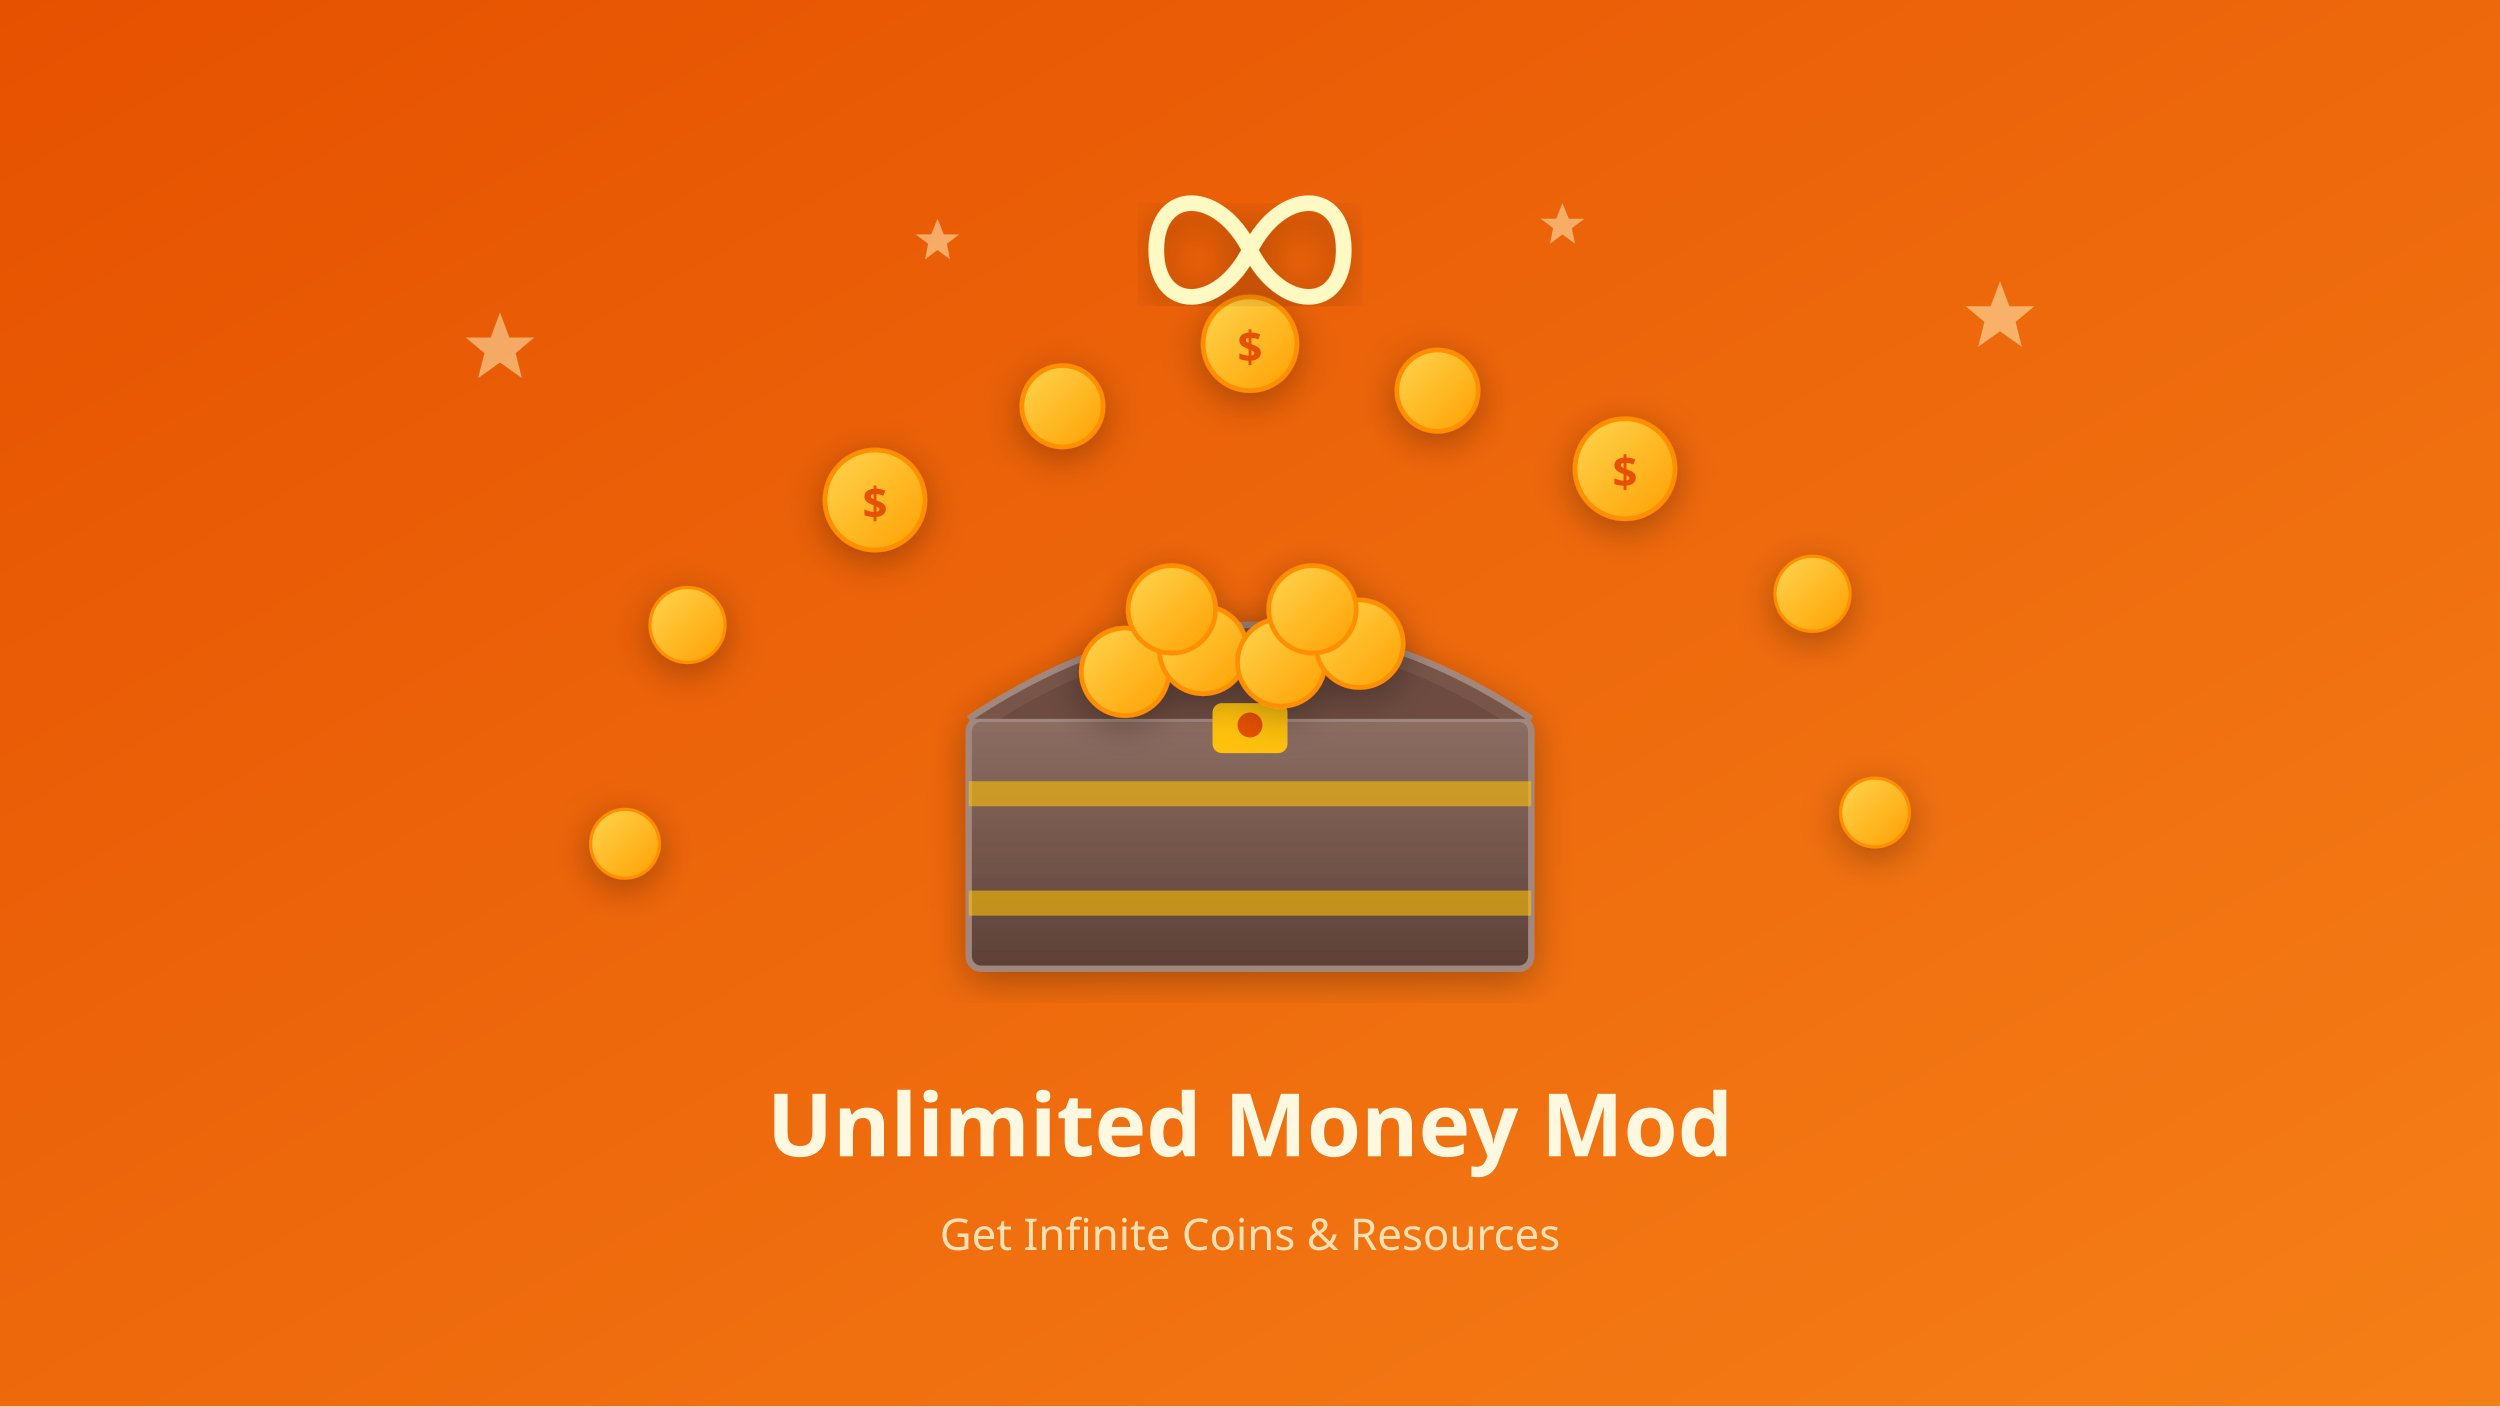
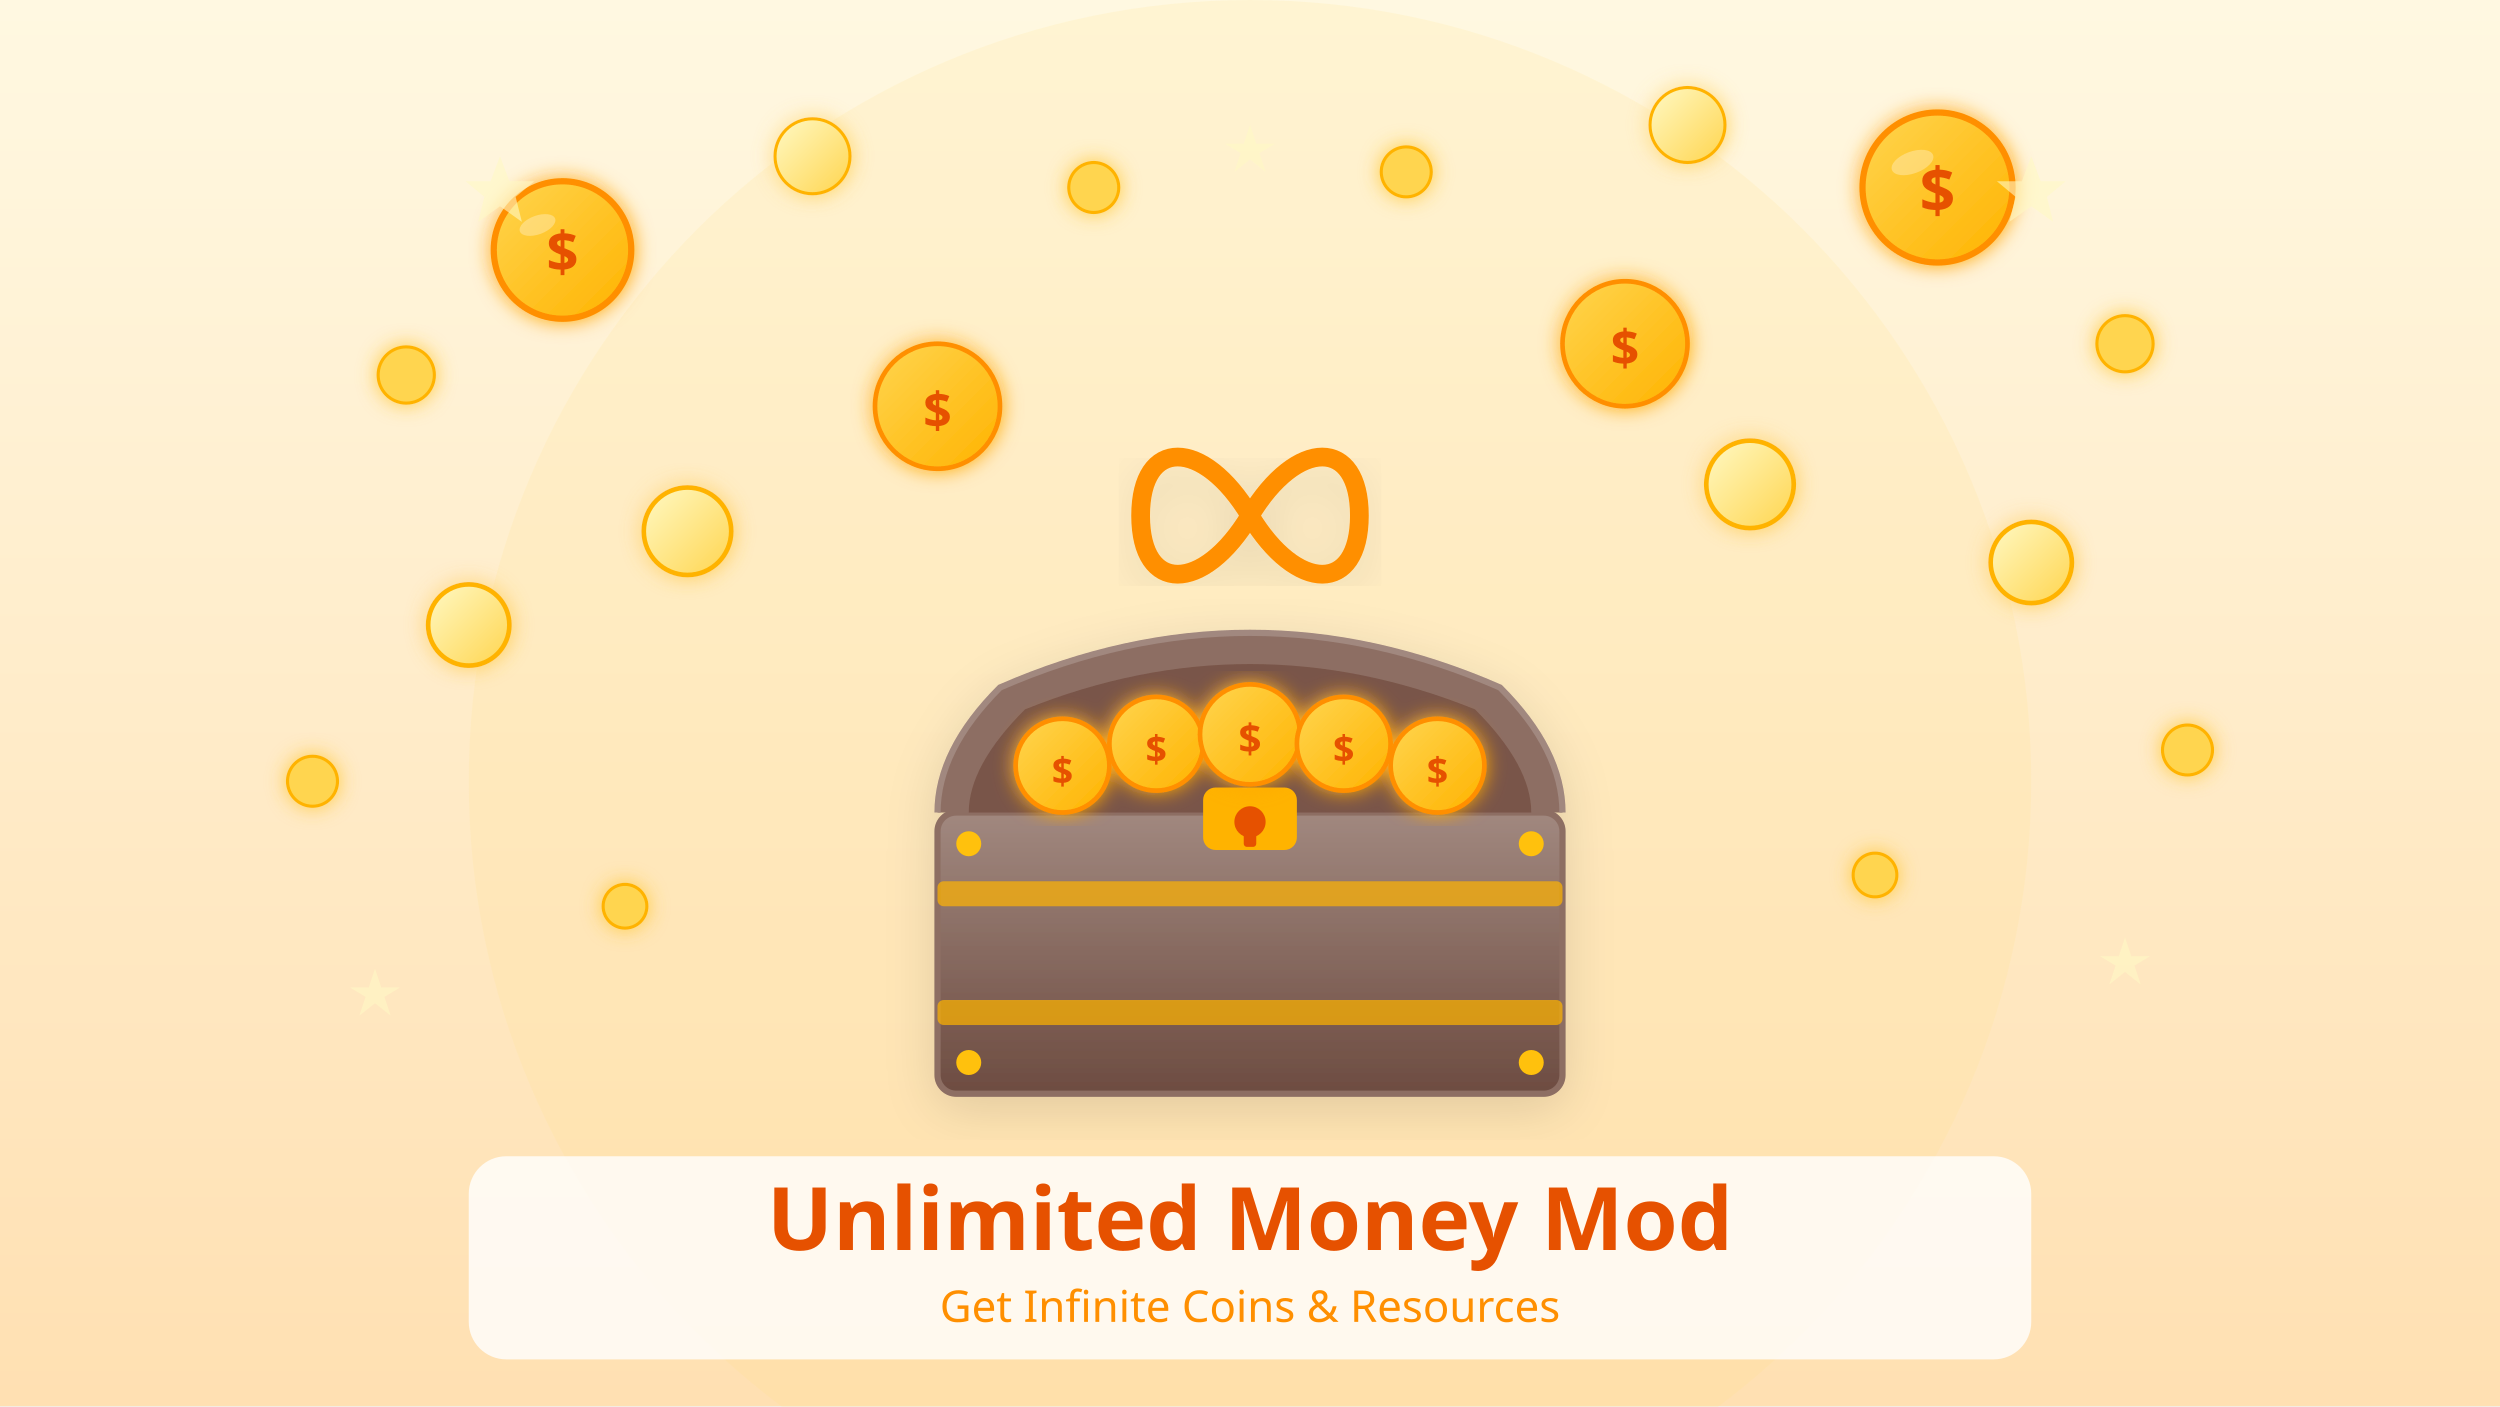
<svg xmlns="http://www.w3.org/2000/svg" viewBox="0 0 800 450" width="800" height="450">
  <defs>
-     <linearGradient id="bg" x1="0" y1="0" x2="1" y2="1">
-       <stop offset="0%" stop-color="#E65100" />
-       <stop offset="100%" stop-color="#F57F17" />
+     <linearGradient id="bg-um" x1="0" y1="0" x2="0" y2="1">
+       <stop offset="0%" stop-color="#FFF8E1" />
+       <stop offset="100%" stop-color="#FFE0B2" />
    </linearGradient>
-     <linearGradient id="chest" x1="0" y1="0" x2="0" y2="1">
-       <stop offset="0%" stop-color="#8D6E63" />
-       <stop offset="100%" stop-color="#5D4037" />
+     <linearGradient id="chest-um" x1="0" y1="0" x2="0" y2="1">
+       <stop offset="0%" stop-color="#A1887F" />
+       <stop offset="100%" stop-color="#6D4C41" />
    </linearGradient>
-     <linearGradient id="coin" x1="0" y1="0" x2="1" y2="1">
+     <linearGradient id="coin-um" x1="0" y1="0" x2="1" y2="1">
      <stop offset="0%" stop-color="#FFD54F" />
-       <stop offset="100%" stop-color="#FFA000" />
+       <stop offset="100%" stop-color="#FFB300" />
    </linearGradient>
-     <filter id="s">
-       <feDropShadow dx="0" dy="3" stdDeviation="6" flood-color="#000" flood-opacity="0.3" />
+     <linearGradient id="coin-shine" x1="0" y1="0" x2="1" y2="1">
+       <stop offset="0%" stop-color="#FFF9C4" />
+       <stop offset="100%" stop-color="#FFD54F" />
+     </linearGradient>
+     <filter id="s-um">
+       <feDropShadow dx="0" dy="4" stdDeviation="8" flood-color="#000" flood-opacity="0.12" />
+     </filter>
+     <filter id="coin-glow">
+       <feGaussianBlur stdDeviation="3" result="blur" />
+       <feMerge>
+         <feMergeNode in="blur" />
+         <feMergeNode in="SourceGraphic" />
+       </feMerge>
    </filter>
  </defs>
-   <rect width="800" height="450" fill="url(#bg)" />
-   <g transform="translate(400, 230)" filter="url(#s)">
-     <rect x="-90" y="0" width="180" height="80" rx="4" fill="url(#chest)" />
-     <rect x="-90" y="0" width="180" height="80" rx="4" fill="none" stroke="#A1887F" stroke-width="2" />
-     <rect x="-90" y="20" width="180" height="8" fill="#FFC107" opacity="0.6" />
-     <rect x="-90" y="55" width="180" height="8" fill="#FFC107" opacity="0.6" />
-     <path d="M-90,0 Q0,-60 90,0" fill="#795548" stroke="#A1887F" stroke-width="2" />
-     <path d="M-80,0 Q0,-50 80,0" fill="#6D4C41" />
-     <rect x="-12" y="-5" width="24" height="16" rx="3" fill="#FFC107" />
-     <circle cx="0" cy="2" r="4" fill="#E65100" />
+   <rect width="800" height="450" fill="url(#bg-um)" />
+   <circle cx="400" cy="250" r="250" fill="#FFE082" opacity="0.15" />
+   <g transform="translate(400, 260)" filter="url(#s-um)">
+     <rect x="-100" y="0" width="200" height="90" rx="6" fill="url(#chest-um)" />
+     <rect x="-100" y="0" width="200" height="90" rx="6" fill="none" stroke="#8D6E63" stroke-width="2" />
+     <rect x="-100" y="22" width="200" height="8" rx="2" fill="#FFB300" opacity="0.7" />
+     <rect x="-100" y="60" width="200" height="8" rx="2" fill="#FFB300" opacity="0.7" />
+     <circle cx="-90" cy="10" r="4" fill="#FFC107" />
+     <circle cx="90" cy="10" r="4" fill="#FFC107" />
+     <circle cx="-90" cy="80" r="4" fill="#FFC107" />
+     <circle cx="90" cy="80" r="4" fill="#FFC107" />
+     <path d="M-100,0 Q-100,-20 -80,-40 Q0,-75 80,-40 Q100,-20 100,0" fill="#8D6E63" stroke="#A1887F" stroke-width="2" />
+     <path d="M-90,0 Q-90,-15 -72,-33 Q0,-62 72,-33 Q90,-15 90,0" fill="#795548" />
+     <rect x="-15" y="-8" width="30" height="20" rx="4" fill="#FFB300" />
+     <circle cx="0" cy="3" r="5" fill="#E65100" />
+     <rect x="-2" y="3" width="4" height="8" rx="1" fill="#E65100" />
  </g>
-   <g filter="url(#s)">
-     <circle cx="360" cy="215" r="14" fill="url(#coin)" stroke="#FF8F00" stroke-width="1.5" />
-     <circle cx="385" cy="208" r="14" fill="url(#coin)" stroke="#FF8F00" stroke-width="1.5" />
-     <circle cx="410" cy="212" r="14" fill="url(#coin)" stroke="#FF8F00" stroke-width="1.5" />
-     <circle cx="435" cy="206" r="14" fill="url(#coin)" stroke="#FF8F00" stroke-width="1.5" />
-     <circle cx="375" cy="195" r="14" fill="url(#coin)" stroke="#FF8F00" stroke-width="1.5" />
-     <circle cx="420" cy="195" r="14" fill="url(#coin)" stroke="#FF8F00" stroke-width="1.5" />
-     <circle cx="280" cy="160" r="16" fill="url(#coin)" stroke="#FF8F00" stroke-width="1.5" />
-     <text x="280" y="166" text-anchor="middle" font-family="sans-serif" font-weight="800" font-size="14" fill="#E65100">$</text>
-     <circle cx="520" cy="150" r="16" fill="url(#coin)" stroke="#FF8F00" stroke-width="1.5" />
-     <text x="520" y="156" text-anchor="middle" font-family="sans-serif" font-weight="800" font-size="14" fill="#E65100">$</text>
-     <circle cx="340" cy="130" r="13" fill="url(#coin)" stroke="#FF8F00" stroke-width="1.5" />
-     <circle cx="460" cy="125" r="13" fill="url(#coin)" stroke="#FF8F00" stroke-width="1.5" />
-     <circle cx="400" cy="110" r="15" fill="url(#coin)" stroke="#FF8F00" stroke-width="1.5" />
-     <text x="400" y="116" text-anchor="middle" font-family="sans-serif" font-weight="800" font-size="14" fill="#E65100">$</text>
-     <circle cx="220" cy="200" r="12" fill="url(#coin)" stroke="#FF8F00" stroke-width="1" />
-     <circle cx="580" cy="190" r="12" fill="url(#coin)" stroke="#FF8F00" stroke-width="1" />
-     <circle cx="200" cy="270" r="11" fill="url(#coin)" stroke="#FF8F00" stroke-width="1" />
-     <circle cx="600" cy="260" r="11" fill="url(#coin)" stroke="#FF8F00" stroke-width="1" />
+   <g filter="url(#coin-glow)">
+     <circle cx="340" cy="245" r="15" fill="url(#coin-um)" stroke="#FF8F00" stroke-width="1.5" />
+     <text x="340" y="251" text-anchor="middle" font-family="sans-serif" font-weight="800" font-size="12" fill="#E65100">$</text>
+     <circle cx="370" cy="238" r="15" fill="url(#coin-um)" stroke="#FF8F00" stroke-width="1.5" />
+     <text x="370" y="244" text-anchor="middle" font-family="sans-serif" font-weight="800" font-size="12" fill="#E65100">$</text>
+     <circle cx="400" cy="235" r="16" fill="url(#coin-um)" stroke="#FF8F00" stroke-width="1.5" />
+     <text x="400" y="241" text-anchor="middle" font-family="sans-serif" font-weight="800" font-size="13" fill="#E65100">$</text>
+     <circle cx="430" cy="238" r="15" fill="url(#coin-um)" stroke="#FF8F00" stroke-width="1.5" />
+     <text x="430" y="244" text-anchor="middle" font-family="sans-serif" font-weight="800" font-size="12" fill="#E65100">$</text>
+     <circle cx="460" cy="245" r="15" fill="url(#coin-um)" stroke="#FF8F00" stroke-width="1.5" />
+     <text x="460" y="251" text-anchor="middle" font-family="sans-serif" font-weight="800" font-size="12" fill="#E65100">$</text>
  </g>
-   <g transform="translate(400, 80)" filter="url(#s)">
-     <path d="M-30,0 C-30,-20 -10,-20 0,0 C10,20 30,20 30,0 C30,-20 10,-20 0,0 C-10,20 -30,20 -30,0Z" fill="none" stroke="#FFF9C4" stroke-width="5" stroke-linecap="round" />
+   <g filter="url(#coin-glow)">
+     <g>
+       <circle cx="180" cy="80" r="22" fill="url(#coin-um)" stroke="#FF8F00" stroke-width="2" />
+       <text x="180" y="87" text-anchor="middle" font-family="sans-serif" font-weight="800" font-size="18" fill="#E65100">$</text>
+       <ellipse cx="172" cy="72" rx="6" ry="3" fill="white" opacity="0.3" transform="rotate(-20,172,72)" />
+     </g>
+     <g>
+       <circle cx="620" cy="60" r="24" fill="url(#coin-um)" stroke="#FF8F00" stroke-width="2" />
+       <text x="620" y="68" text-anchor="middle" font-family="sans-serif" font-weight="800" font-size="20" fill="#E65100">$</text>
+       <ellipse cx="612" cy="52" rx="7" ry="3.5" fill="white" opacity="0.3" transform="rotate(-20,612,52)" />
+     </g>
+     <g>
+       <circle cx="300" cy="130" r="20" fill="url(#coin-um)" stroke="#FF8F00" stroke-width="1.5" />
+       <text x="300" y="137" text-anchor="middle" font-family="sans-serif" font-weight="800" font-size="16" fill="#E65100">$</text>
+     </g>
+     <g>
+       <circle cx="520" cy="110" r="20" fill="url(#coin-um)" stroke="#FF8F00" stroke-width="1.5" />
+       <text x="520" y="117" text-anchor="middle" font-family="sans-serif" font-weight="800" font-size="16" fill="#E65100">$</text>
+     </g>
+     <circle cx="220" cy="170" r="14" fill="url(#coin-shine)" stroke="#FFB300" stroke-width="1.5" />
+     <circle cx="560" cy="155" r="14" fill="url(#coin-shine)" stroke="#FFB300" stroke-width="1.5" />
+     <circle cx="150" cy="200" r="13" fill="url(#coin-shine)" stroke="#FFB300" stroke-width="1.5" />
+     <circle cx="650" cy="180" r="13" fill="url(#coin-shine)" stroke="#FFB300" stroke-width="1.5" />
+     <circle cx="260" cy="50" r="12" fill="url(#coin-shine)" stroke="#FFB300" stroke-width="1" />
+     <circle cx="540" cy="40" r="12" fill="url(#coin-shine)" stroke="#FFB300" stroke-width="1" />
+     <circle cx="130" cy="120" r="9" fill="#FFD54F" stroke="#FFB300" stroke-width="1" />
+     <circle cx="680" cy="110" r="9" fill="#FFD54F" stroke="#FFB300" stroke-width="1" />
+     <circle cx="350" cy="60" r="8" fill="#FFD54F" stroke="#FFB300" stroke-width="1" />
+     <circle cx="450" cy="55" r="8" fill="#FFD54F" stroke="#FFB300" stroke-width="1" />
+     <circle cx="100" cy="250" r="8" fill="#FFD54F" stroke="#FFB300" stroke-width="1" />
+     <circle cx="700" cy="240" r="8" fill="#FFD54F" stroke="#FFB300" stroke-width="1" />
+     <circle cx="200" cy="290" r="7" fill="#FFD54F" stroke="#FFB300" stroke-width="1" />
+     <circle cx="600" cy="280" r="7" fill="#FFD54F" stroke="#FFB300" stroke-width="1" />
  </g>
-   <g fill="#FFF9C4" opacity="0.5">
-     <polygon points="160,100 163,108 171,108 165,113 167,121 160,116 153,121 155,113 149,108 157,108" />
-     <polygon points="640,90 643,98 651,98 645,103 647,111 640,106 633,111 635,103 629,98 637,98" />
-     <polygon points="300,70 302,75 307,75 303,78 304,83 300,80 296,83 297,78 293,75 298,75" />
-     <polygon points="500,65 502,70 507,70 503,73 504,78 500,75 496,78 497,73 493,70 498,70" />
+   <g transform="translate(400, 165)" filter="url(#s-um)">
+     <path d="M-35,0 C-35,-25 -15,-25 0,0 C15,25 35,25 35,0 C35,-25 15,-25 0,0 C-15,25 -35,25 -35,0Z" fill="none" stroke="#FF8F00" stroke-width="6" stroke-linecap="round" />
  </g>
-   <text x="400" y="370" text-anchor="middle" font-family="sans-serif" font-weight="800" font-size="28" fill="#FFF8E1">Unlimited Money Mod</text>
-   <text x="400" y="400" text-anchor="middle" font-family="sans-serif" font-weight="400" font-size="14" fill="#FFE0B2">Get Infinite Coins &amp; Resources</text>
+   <g fill="#FFF9C4" opacity="0.6">
+     <polygon points="160,50 163,58 171,58 165,63 167,71 160,66 153,71 155,63 149,58 157,58" />
+     <polygon points="650,50 653,58 661,58 655,63 657,71 650,66 643,71 645,63 639,58 647,58" />
+     <polygon points="400,40 402,46 408,46 403,49 405,55 400,51 395,55 397,49 392,46 398,46" />
+     <polygon points="120,310 122,316 128,316 123,319 125,325 120,321 115,325 117,319 112,316 118,316" />
+     <polygon points="680,300 682,306 688,306 683,309 685,315 680,311 675,315 677,309 672,306 678,306" />
+   </g>
+   <rect x="150" y="370" width="500" height="65" rx="12" fill="white" opacity="0.8" />
+   <text x="400" y="400" text-anchor="middle" font-family="sans-serif" font-weight="800" font-size="28" fill="#E65100">Unlimited Money Mod</text>
+   <text x="400" y="423" text-anchor="middle" font-family="sans-serif" font-weight="400" font-size="14" fill="#FF8F00">Get Infinite Coins &amp; Resources</text>
</svg>
